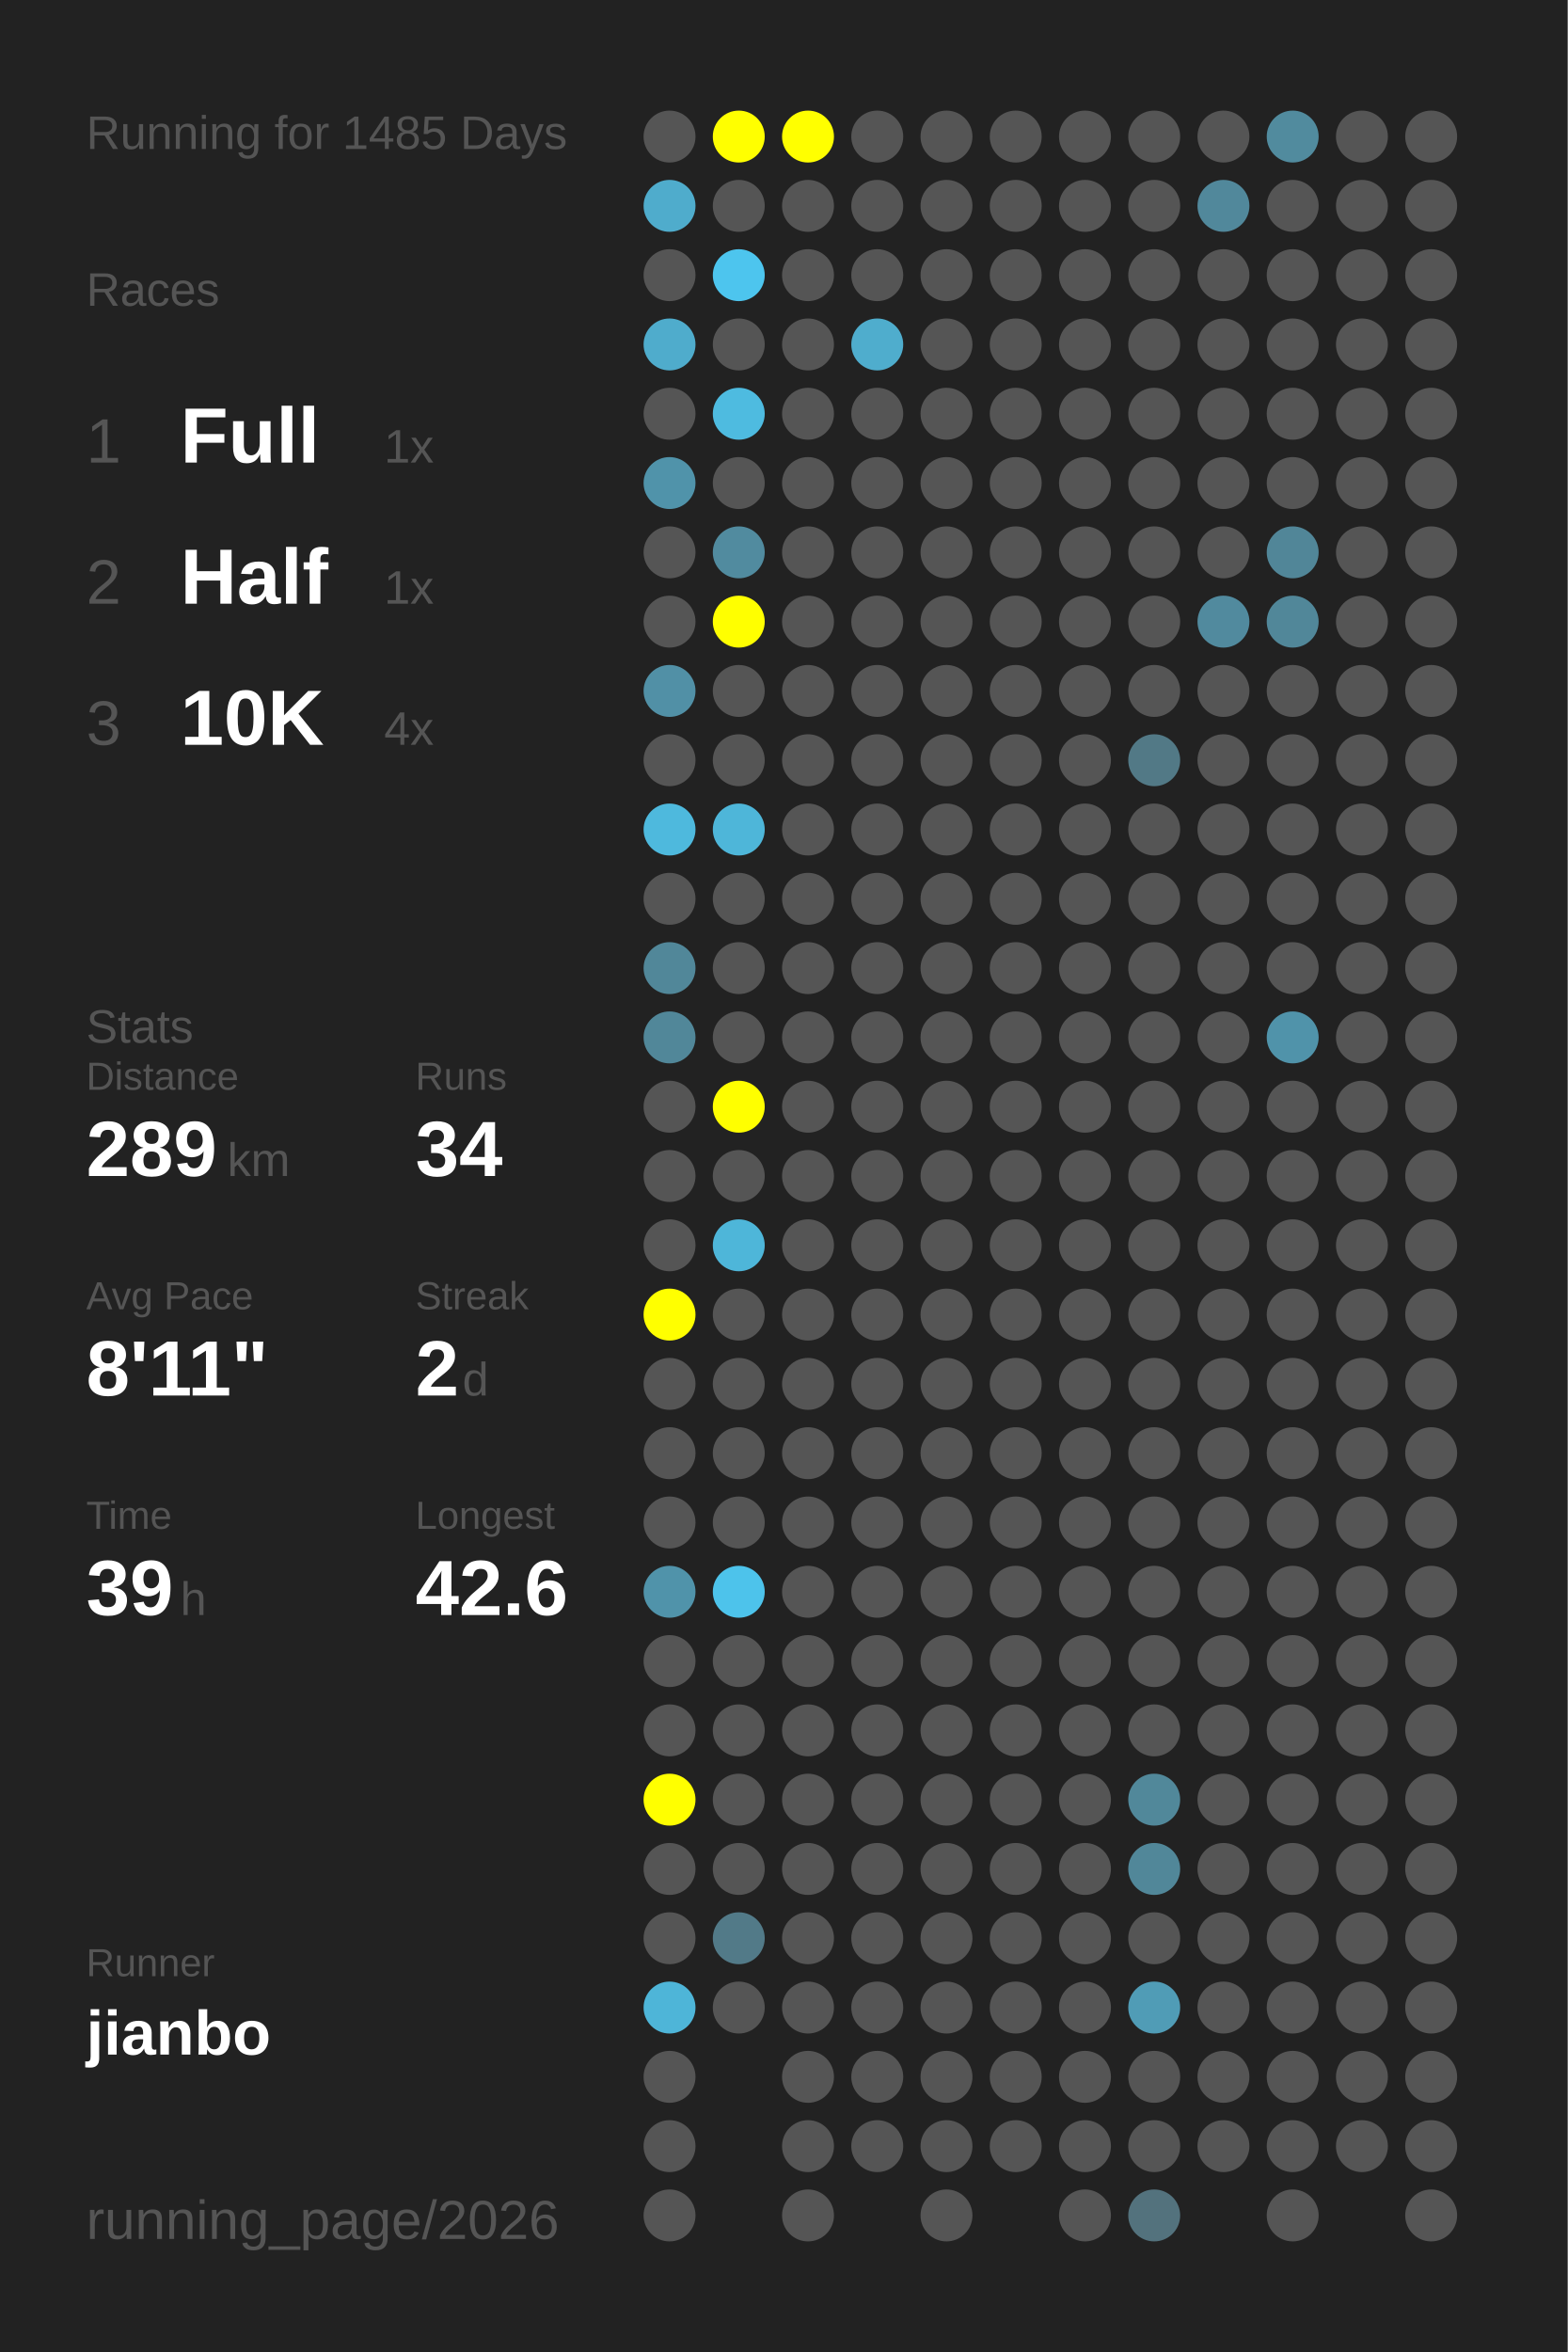
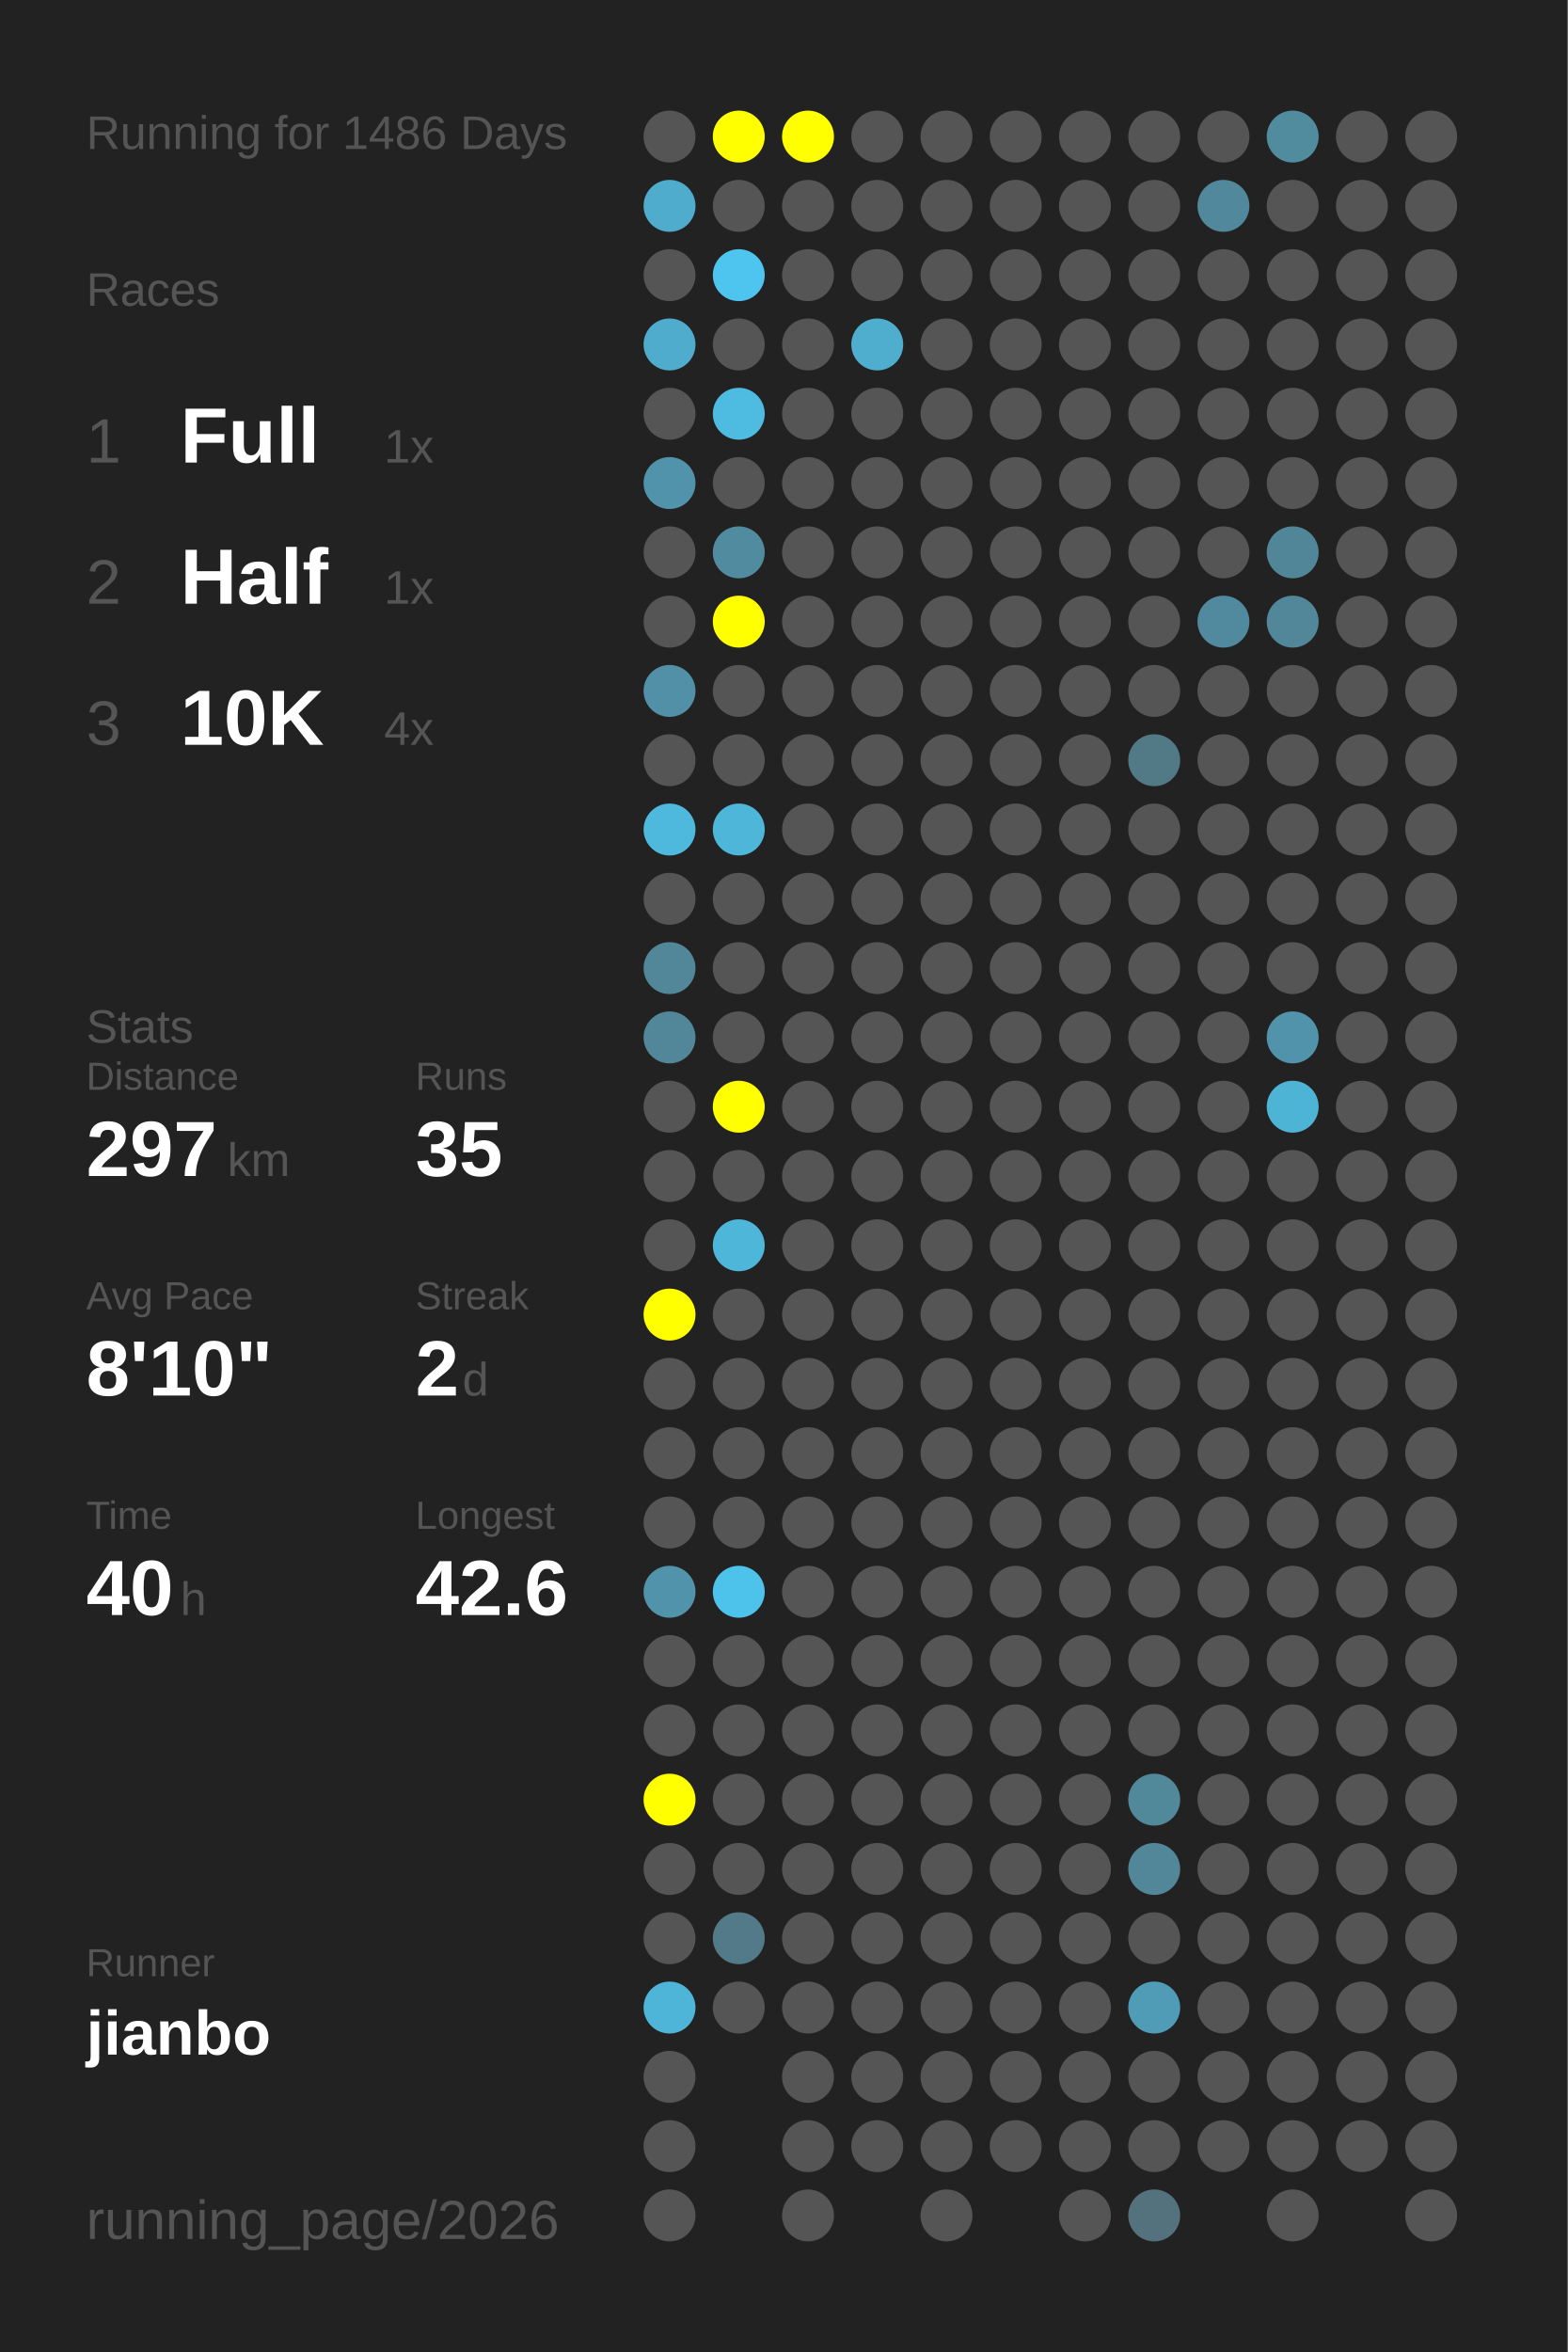
<svg xmlns="http://www.w3.org/2000/svg" baseProfile="full" height="300mm" version="1.1" viewBox="0,0,200,300" width="200mm">
  <defs />
  <rect fill="#222222" height="300" width="200" x="0" y="0" />
-   <text fill="#555555" style="font-size:6px; font-family:Arial;" x="11" y="19">Running for 1485 Days</text>
+   <text fill="#555555" style="font-size:6px; font-family:Arial;" x="11" y="19">Running for 1486 Days</text>
  <text fill="#555555" style="font-size:6px; font-family:Arial;" x="11" y="39">Races</text>
  <text fill="#555555" style="font-size:8px; font-family:Arial;" x="11" y="59">1</text>
  <text fill="#FFFFFF" style="font-size:10px; font-family:Arial; font-weight:bold;" x="23" y="59">Full</text>
  <text fill="#555555" style="font-size:6px; font-family:Arial;" x="49" y="59">1x</text>
  <text fill="#555555" style="font-size:8px; font-family:Arial;" x="11" y="77">2</text>
  <text fill="#FFFFFF" style="font-size:10px; font-family:Arial; font-weight:bold;" x="23" y="77">Half</text>
  <text fill="#555555" style="font-size:6px; font-family:Arial;" x="49" y="77">1x</text>
  <text fill="#555555" style="font-size:8px; font-family:Arial;" x="11" y="95">3</text>
  <text fill="#FFFFFF" style="font-size:10px; font-family:Arial; font-weight:bold;" x="23" y="95">10K</text>
  <text fill="#555555" style="font-size:6px; font-family:Arial;" x="49" y="95">4x</text>
  <text fill="#555555" style="font-size:6px; font-family:Arial;" x="11" y="133">Stats</text>
  <text fill="#555555" style="font-size:5px; font-family:Arial;" x="11" y="139">Distance</text>
-   <text fill="#FFFFFF" style="font-size:10px; font-family:Arial; font-weight:bold;" x="11" y="150">289</text>
+   <text fill="#FFFFFF" style="font-size:10px; font-family:Arial; font-weight:bold;" x="11" y="150">297</text>
  <text fill="#555555" style="font-size:6px; font-family:Arial;" x="29" y="150">km</text>
  <text fill="#555555" style="font-size:5px; font-family:Arial;" x="53" y="139">Runs</text>
-   <text fill="#FFFFFF" style="font-size:10px; font-family:Arial; font-weight:bold;" x="53" y="150">34</text>
+   <text fill="#FFFFFF" style="font-size:10px; font-family:Arial; font-weight:bold;" x="53" y="150">35</text>
  <text fill="#555555" style="font-size:5px; font-family:Arial;" x="11" y="167">Avg Pace</text>
-   <text fill="#FFFFFF" style="font-size:10px; font-family:Arial; font-weight:bold;" x="11" y="178">8'11"</text>
+   <text fill="#FFFFFF" style="font-size:10px; font-family:Arial; font-weight:bold;" x="11" y="178">8'10"</text>
  <text fill="#555555" style="font-size:5px; font-family:Arial;" x="53" y="167">Streak</text>
  <text fill="#FFFFFF" style="font-size:10px; font-family:Arial; font-weight:bold;" x="53" y="178">2</text>
  <text fill="#555555" style="font-size:6px; font-family:Arial;" x="59" y="178">d</text>
  <text fill="#555555" style="font-size:5px; font-family:Arial;" x="11" y="195">Time</text>
-   <text fill="#FFFFFF" style="font-size:10px; font-family:Arial; font-weight:bold;" x="11" y="206">39</text>
+   <text fill="#FFFFFF" style="font-size:10px; font-family:Arial; font-weight:bold;" x="11" y="206">40</text>
  <text fill="#555555" style="font-size:6px; font-family:Arial;" x="23" y="206">h</text>
  <text fill="#555555" style="font-size:5px; font-family:Arial;" x="53" y="195">Longest</text>
  <text fill="#FFFFFF" style="font-size:10px; font-family:Arial; font-weight:bold;" x="53" y="206">42.6</text>
  <text fill="#555555" style="font-size:5px; font-family:Arial;" x="11" y="252.065">Runner</text>
  <text fill="#FFFFFF" style="font-size:8px; font-family:Arial; font-weight:bold;" x="11" y="262.065">jianbo</text>
  <text fill="#555555" style="font-size:7px; font-family:Arial;" x="11" y="285.581">running_page/2026</text>
  <circle cx="85.417" cy="17.419" fill="#555555" r="3.312" />
  <circle cx="85.417" cy="26.258" fill="#4faccc" r="3.312" />
  <circle cx="85.417" cy="35.097" fill="#555555" r="3.312" />
  <circle cx="85.417" cy="43.935" fill="#4faccc" r="3.312" />
  <circle cx="85.417" cy="52.774" fill="#555555" r="3.312" />
  <circle cx="85.417" cy="61.613" fill="#5093aa" r="3.312" />
  <circle cx="85.417" cy="70.452" fill="#555555" r="3.312" />
  <circle cx="85.417" cy="79.29" fill="#555555" r="3.312" />
  <circle cx="85.417" cy="88.129" fill="#5190a6" r="3.312" />
  <circle cx="85.417" cy="96.968" fill="#555555" r="3.312" />
  <circle cx="85.417" cy="105.806" fill="#4eb9dd" r="3.312" />
  <circle cx="85.417" cy="114.645" fill="#555555" r="3.312" />
  <circle cx="85.417" cy="123.484" fill="#518799" r="3.312" />
  <circle cx="85.417" cy="132.323" fill="#518799" r="3.312" />
  <circle cx="85.417" cy="141.161" fill="#555555" r="3.312" />
  <circle cx="85.417" cy="150" fill="#555555" r="3.312" />
  <circle cx="85.417" cy="158.839" fill="#555555" r="3.312" />
  <circle cx="85.417" cy="167.677" fill="#FFFF00" r="3.312" />
  <circle cx="85.417" cy="176.516" fill="#555555" r="3.312" />
  <circle cx="85.417" cy="185.355" fill="#555555" r="3.312" />
  <circle cx="85.417" cy="194.194" fill="#555555" r="3.312" />
  <circle cx="85.417" cy="203.032" fill="#5093aa" r="3.312" />
  <circle cx="85.417" cy="211.871" fill="#555555" r="3.312" />
  <circle cx="85.417" cy="220.71" fill="#555555" r="3.312" />
  <circle cx="85.417" cy="229.548" fill="#FFFF00" r="3.312" />
  <circle cx="85.417" cy="238.387" fill="#555555" r="3.312" />
  <circle cx="85.417" cy="247.226" fill="#555555" r="3.312" />
  <circle cx="85.417" cy="256.065" fill="#4eb5d8" r="3.312" />
  <circle cx="85.417" cy="264.903" fill="#555555" r="3.312" />
  <circle cx="85.417" cy="273.742" fill="#555555" r="3.312" />
  <circle cx="85.417" cy="282.581" fill="#555555" r="3.312" />
  <circle cx="94.25" cy="17.419" fill="#FFFF00" r="3.312" />
  <circle cx="94.25" cy="26.258" fill="#555555" r="3.312" />
  <circle cx="94.25" cy="35.097" fill="#4dc5ee" r="3.312" />
  <circle cx="94.25" cy="43.935" fill="#555555" r="3.312" />
  <circle cx="94.25" cy="52.774" fill="#4ebbe0" r="3.312" />
  <circle cx="94.25" cy="61.613" fill="#555555" r="3.312" />
  <circle cx="94.25" cy="70.452" fill="#518b9f" r="3.312" />
  <circle cx="94.25" cy="79.29" fill="#FFFF00" r="3.312" />
  <circle cx="94.25" cy="88.129" fill="#555555" r="3.312" />
  <circle cx="94.25" cy="96.968" fill="#555555" r="3.312" />
  <circle cx="94.25" cy="105.806" fill="#4eb6d9" r="3.312" />
  <circle cx="94.25" cy="114.645" fill="#555555" r="3.312" />
  <circle cx="94.25" cy="123.484" fill="#555555" r="3.312" />
  <circle cx="94.25" cy="132.323" fill="#555555" r="3.312" />
  <circle cx="94.25" cy="141.161" fill="#FFFF00" r="3.312" />
  <circle cx="94.25" cy="150" fill="#555555" r="3.312" />
  <circle cx="94.25" cy="158.839" fill="#4eb6d9" r="3.312" />
  <circle cx="94.25" cy="167.677" fill="#555555" r="3.312" />
  <circle cx="94.25" cy="176.516" fill="#555555" r="3.312" />
  <circle cx="94.25" cy="185.355" fill="#555555" r="3.312" />
  <circle cx="94.25" cy="194.194" fill="#555555" r="3.312" />
  <circle cx="94.25" cy="203.032" fill="#4dc3eb" r="3.312" />
  <circle cx="94.25" cy="211.871" fill="#555555" r="3.312" />
  <circle cx="94.25" cy="220.71" fill="#555555" r="3.312" />
  <circle cx="94.25" cy="229.548" fill="#555555" r="3.312" />
  <circle cx="94.25" cy="238.387" fill="#555555" r="3.312" />
  <circle cx="94.25" cy="247.226" fill="#527a88" r="3.312" />
  <circle cx="94.25" cy="256.065" fill="#555555" r="3.312" />
  <circle cx="103.083" cy="17.419" fill="#FFFF00" r="3.312" />
  <circle cx="103.083" cy="26.258" fill="#555555" r="3.312" />
  <circle cx="103.083" cy="35.097" fill="#555555" r="3.312" />
  <circle cx="103.083" cy="43.935" fill="#555555" r="3.312" />
  <circle cx="103.083" cy="52.774" fill="#555555" r="3.312" />
  <circle cx="103.083" cy="61.613" fill="#555555" r="3.312" />
  <circle cx="103.083" cy="70.452" fill="#555555" r="3.312" />
  <circle cx="103.083" cy="79.29" fill="#555555" r="3.312" />
  <circle cx="103.083" cy="88.129" fill="#555555" r="3.312" />
  <circle cx="103.083" cy="96.968" fill="#555555" r="3.312" />
  <circle cx="103.083" cy="105.806" fill="#555555" r="3.312" />
  <circle cx="103.083" cy="114.645" fill="#555555" r="3.312" />
  <circle cx="103.083" cy="123.484" fill="#555555" r="3.312" />
  <circle cx="103.083" cy="132.323" fill="#555555" r="3.312" />
  <circle cx="103.083" cy="141.161" fill="#555555" r="3.312" />
  <circle cx="103.083" cy="150" fill="#555555" r="3.312" />
  <circle cx="103.083" cy="158.839" fill="#555555" r="3.312" />
  <circle cx="103.083" cy="167.677" fill="#555555" r="3.312" />
  <circle cx="103.083" cy="176.516" fill="#555555" r="3.312" />
  <circle cx="103.083" cy="185.355" fill="#555555" r="3.312" />
  <circle cx="103.083" cy="194.194" fill="#555555" r="3.312" />
  <circle cx="103.083" cy="203.032" fill="#555555" r="3.312" />
  <circle cx="103.083" cy="211.871" fill="#555555" r="3.312" />
  <circle cx="103.083" cy="220.71" fill="#555555" r="3.312" />
  <circle cx="103.083" cy="229.548" fill="#555555" r="3.312" />
  <circle cx="103.083" cy="238.387" fill="#555555" r="3.312" />
  <circle cx="103.083" cy="247.226" fill="#555555" r="3.312" />
  <circle cx="103.083" cy="256.065" fill="#555555" r="3.312" />
  <circle cx="103.083" cy="264.903" fill="#555555" r="3.312" />
  <circle cx="103.083" cy="273.742" fill="#555555" r="3.312" />
  <circle cx="103.083" cy="282.581" fill="#555555" r="3.312" />
  <circle cx="111.917" cy="17.419" fill="#555555" r="3.312" />
  <circle cx="111.917" cy="26.258" fill="#555555" r="3.312" />
  <circle cx="111.917" cy="35.097" fill="#555555" r="3.312" />
  <circle cx="111.917" cy="43.935" fill="#4fadcd" r="3.312" />
  <circle cx="111.917" cy="52.774" fill="#555555" r="3.312" />
  <circle cx="111.917" cy="61.613" fill="#555555" r="3.312" />
  <circle cx="111.917" cy="70.452" fill="#555555" r="3.312" />
  <circle cx="111.917" cy="79.29" fill="#555555" r="3.312" />
  <circle cx="111.917" cy="88.129" fill="#555555" r="3.312" />
  <circle cx="111.917" cy="96.968" fill="#555555" r="3.312" />
  <circle cx="111.917" cy="105.806" fill="#555555" r="3.312" />
  <circle cx="111.917" cy="114.645" fill="#555555" r="3.312" />
  <circle cx="111.917" cy="123.484" fill="#555555" r="3.312" />
  <circle cx="111.917" cy="132.323" fill="#555555" r="3.312" />
  <circle cx="111.917" cy="141.161" fill="#555555" r="3.312" />
  <circle cx="111.917" cy="150" fill="#555555" r="3.312" />
  <circle cx="111.917" cy="158.839" fill="#555555" r="3.312" />
  <circle cx="111.917" cy="167.677" fill="#555555" r="3.312" />
  <circle cx="111.917" cy="176.516" fill="#555555" r="3.312" />
  <circle cx="111.917" cy="185.355" fill="#555555" r="3.312" />
  <circle cx="111.917" cy="194.194" fill="#555555" r="3.312" />
  <circle cx="111.917" cy="203.032" fill="#555555" r="3.312" />
  <circle cx="111.917" cy="211.871" fill="#555555" r="3.312" />
  <circle cx="111.917" cy="220.71" fill="#555555" r="3.312" />
  <circle cx="111.917" cy="229.548" fill="#555555" r="3.312" />
  <circle cx="111.917" cy="238.387" fill="#555555" r="3.312" />
  <circle cx="111.917" cy="247.226" fill="#555555" r="3.312" />
  <circle cx="111.917" cy="256.065" fill="#555555" r="3.312" />
  <circle cx="111.917" cy="264.903" fill="#555555" r="3.312" />
  <circle cx="111.917" cy="273.742" fill="#555555" r="3.312" />
  <circle cx="120.75" cy="17.419" fill="#555555" r="3.312" />
  <circle cx="120.75" cy="26.258" fill="#555555" r="3.312" />
  <circle cx="120.75" cy="35.097" fill="#555555" r="3.312" />
  <circle cx="120.75" cy="43.935" fill="#555555" r="3.312" />
  <circle cx="120.75" cy="52.774" fill="#555555" r="3.312" />
  <circle cx="120.75" cy="61.613" fill="#555555" r="3.312" />
  <circle cx="120.75" cy="70.452" fill="#555555" r="3.312" />
  <circle cx="120.75" cy="79.29" fill="#555555" r="3.312" />
  <circle cx="120.75" cy="88.129" fill="#555555" r="3.312" />
  <circle cx="120.75" cy="96.968" fill="#555555" r="3.312" />
  <circle cx="120.75" cy="105.806" fill="#555555" r="3.312" />
  <circle cx="120.75" cy="114.645" fill="#555555" r="3.312" />
  <circle cx="120.75" cy="123.484" fill="#555555" r="3.312" />
  <circle cx="120.75" cy="132.323" fill="#555555" r="3.312" />
  <circle cx="120.75" cy="141.161" fill="#555555" r="3.312" />
  <circle cx="120.75" cy="150" fill="#555555" r="3.312" />
  <circle cx="120.75" cy="158.839" fill="#555555" r="3.312" />
  <circle cx="120.75" cy="167.677" fill="#555555" r="3.312" />
  <circle cx="120.75" cy="176.516" fill="#555555" r="3.312" />
  <circle cx="120.75" cy="185.355" fill="#555555" r="3.312" />
  <circle cx="120.75" cy="194.194" fill="#555555" r="3.312" />
  <circle cx="120.75" cy="203.032" fill="#555555" r="3.312" />
  <circle cx="120.75" cy="211.871" fill="#555555" r="3.312" />
  <circle cx="120.75" cy="220.71" fill="#555555" r="3.312" />
  <circle cx="120.75" cy="229.548" fill="#555555" r="3.312" />
  <circle cx="120.75" cy="238.387" fill="#555555" r="3.312" />
  <circle cx="120.75" cy="247.226" fill="#555555" r="3.312" />
  <circle cx="120.75" cy="256.065" fill="#555555" r="3.312" />
  <circle cx="120.75" cy="264.903" fill="#555555" r="3.312" />
  <circle cx="120.75" cy="273.742" fill="#555555" r="3.312" />
  <circle cx="120.75" cy="282.581" fill="#555555" r="3.312" />
  <circle cx="129.583" cy="17.419" fill="#555555" r="3.312" />
  <circle cx="129.583" cy="26.258" fill="#555555" r="3.312" />
  <circle cx="129.583" cy="35.097" fill="#555555" r="3.312" />
  <circle cx="129.583" cy="43.935" fill="#555555" r="3.312" />
  <circle cx="129.583" cy="52.774" fill="#555555" r="3.312" />
  <circle cx="129.583" cy="61.613" fill="#555555" r="3.312" />
  <circle cx="129.583" cy="70.452" fill="#555555" r="3.312" />
  <circle cx="129.583" cy="79.29" fill="#555555" r="3.312" />
  <circle cx="129.583" cy="88.129" fill="#555555" r="3.312" />
  <circle cx="129.583" cy="96.968" fill="#555555" r="3.312" />
  <circle cx="129.583" cy="105.806" fill="#555555" r="3.312" />
  <circle cx="129.583" cy="114.645" fill="#555555" r="3.312" />
  <circle cx="129.583" cy="123.484" fill="#555555" r="3.312" />
  <circle cx="129.583" cy="132.323" fill="#555555" r="3.312" />
  <circle cx="129.583" cy="141.161" fill="#555555" r="3.312" />
  <circle cx="129.583" cy="150" fill="#555555" r="3.312" />
  <circle cx="129.583" cy="158.839" fill="#555555" r="3.312" />
  <circle cx="129.583" cy="167.677" fill="#555555" r="3.312" />
  <circle cx="129.583" cy="176.516" fill="#555555" r="3.312" />
  <circle cx="129.583" cy="185.355" fill="#555555" r="3.312" />
  <circle cx="129.583" cy="194.194" fill="#555555" r="3.312" />
  <circle cx="129.583" cy="203.032" fill="#555555" r="3.312" />
  <circle cx="129.583" cy="211.871" fill="#555555" r="3.312" />
  <circle cx="129.583" cy="220.71" fill="#555555" r="3.312" />
  <circle cx="129.583" cy="229.548" fill="#555555" r="3.312" />
  <circle cx="129.583" cy="238.387" fill="#555555" r="3.312" />
  <circle cx="129.583" cy="247.226" fill="#555555" r="3.312" />
  <circle cx="129.583" cy="256.065" fill="#555555" r="3.312" />
  <circle cx="129.583" cy="264.903" fill="#555555" r="3.312" />
  <circle cx="129.583" cy="273.742" fill="#555555" r="3.312" />
  <circle cx="138.417" cy="17.419" fill="#555555" r="3.312" />
  <circle cx="138.417" cy="26.258" fill="#555555" r="3.312" />
  <circle cx="138.417" cy="35.097" fill="#555555" r="3.312" />
  <circle cx="138.417" cy="43.935" fill="#555555" r="3.312" />
  <circle cx="138.417" cy="52.774" fill="#555555" r="3.312" />
  <circle cx="138.417" cy="61.613" fill="#555555" r="3.312" />
  <circle cx="138.417" cy="70.452" fill="#555555" r="3.312" />
  <circle cx="138.417" cy="79.29" fill="#555555" r="3.312" />
  <circle cx="138.417" cy="88.129" fill="#555555" r="3.312" />
  <circle cx="138.417" cy="96.968" fill="#555555" r="3.312" />
  <circle cx="138.417" cy="105.806" fill="#555555" r="3.312" />
  <circle cx="138.417" cy="114.645" fill="#555555" r="3.312" />
  <circle cx="138.417" cy="123.484" fill="#555555" r="3.312" />
  <circle cx="138.417" cy="132.323" fill="#555555" r="3.312" />
  <circle cx="138.417" cy="141.161" fill="#555555" r="3.312" />
  <circle cx="138.417" cy="150" fill="#555555" r="3.312" />
  <circle cx="138.417" cy="158.839" fill="#555555" r="3.312" />
  <circle cx="138.417" cy="167.677" fill="#555555" r="3.312" />
  <circle cx="138.417" cy="176.516" fill="#555555" r="3.312" />
  <circle cx="138.417" cy="185.355" fill="#555555" r="3.312" />
  <circle cx="138.417" cy="194.194" fill="#555555" r="3.312" />
  <circle cx="138.417" cy="203.032" fill="#555555" r="3.312" />
  <circle cx="138.417" cy="211.871" fill="#555555" r="3.312" />
  <circle cx="138.417" cy="220.71" fill="#555555" r="3.312" />
  <circle cx="138.417" cy="229.548" fill="#555555" r="3.312" />
  <circle cx="138.417" cy="238.387" fill="#555555" r="3.312" />
  <circle cx="138.417" cy="247.226" fill="#555555" r="3.312" />
  <circle cx="138.417" cy="256.065" fill="#555555" r="3.312" />
  <circle cx="138.417" cy="264.903" fill="#555555" r="3.312" />
  <circle cx="138.417" cy="273.742" fill="#555555" r="3.312" />
  <circle cx="138.417" cy="282.581" fill="#555555" r="3.312" />
  <circle cx="147.25" cy="17.419" fill="#555555" r="3.312" />
  <circle cx="147.25" cy="26.258" fill="#555555" r="3.312" />
  <circle cx="147.25" cy="35.097" fill="#555555" r="3.312" />
  <circle cx="147.25" cy="43.935" fill="#555555" r="3.312" />
  <circle cx="147.25" cy="52.774" fill="#555555" r="3.312" />
  <circle cx="147.25" cy="61.613" fill="#555555" r="3.312" />
  <circle cx="147.25" cy="70.452" fill="#555555" r="3.312" />
  <circle cx="147.25" cy="79.29" fill="#555555" r="3.312" />
  <circle cx="147.25" cy="88.129" fill="#555555" r="3.312" />
  <circle cx="147.25" cy="96.968" fill="#527986" r="3.312" />
  <circle cx="147.25" cy="105.806" fill="#555555" r="3.312" />
  <circle cx="147.25" cy="114.645" fill="#555555" r="3.312" />
  <circle cx="147.25" cy="123.484" fill="#555555" r="3.312" />
  <circle cx="147.25" cy="132.323" fill="#555555" r="3.312" />
  <circle cx="147.25" cy="141.161" fill="#555555" r="3.312" />
  <circle cx="147.25" cy="150" fill="#555555" r="3.312" />
  <circle cx="147.25" cy="158.839" fill="#555555" r="3.312" />
  <circle cx="147.25" cy="167.677" fill="#555555" r="3.312" />
  <circle cx="147.25" cy="176.516" fill="#555555" r="3.312" />
  <circle cx="147.25" cy="185.355" fill="#555555" r="3.312" />
  <circle cx="147.25" cy="194.194" fill="#555555" r="3.312" />
  <circle cx="147.25" cy="203.032" fill="#555555" r="3.312" />
  <circle cx="147.25" cy="211.871" fill="#555555" r="3.312" />
  <circle cx="147.25" cy="220.71" fill="#555555" r="3.312" />
  <circle cx="147.25" cy="229.548" fill="#51889a" r="3.312" />
  <circle cx="147.25" cy="238.387" fill="#518799" r="3.312" />
  <circle cx="147.25" cy="247.226" fill="#555555" r="3.312" />
  <circle cx="147.25" cy="256.065" fill="#509cb6" r="3.312" />
  <circle cx="147.25" cy="264.903" fill="#555555" r="3.312" />
  <circle cx="147.25" cy="273.742" fill="#555555" r="3.312" />
  <circle cx="147.25" cy="282.581" fill="#53727d" r="3.312" />
  <circle cx="156.083" cy="17.419" fill="#555555" r="3.312" />
  <circle cx="156.083" cy="26.258" fill="#51889b" r="3.312" />
  <circle cx="156.083" cy="35.097" fill="#555555" r="3.312" />
  <circle cx="156.083" cy="43.935" fill="#555555" r="3.312" />
  <circle cx="156.083" cy="52.774" fill="#555555" r="3.312" />
  <circle cx="156.083" cy="61.613" fill="#555555" r="3.312" />
  <circle cx="156.083" cy="70.452" fill="#555555" r="3.312" />
  <circle cx="156.083" cy="79.29" fill="#518a9e" r="3.312" />
  <circle cx="156.083" cy="88.129" fill="#555555" r="3.312" />
  <circle cx="156.083" cy="96.968" fill="#555555" r="3.312" />
  <circle cx="156.083" cy="105.806" fill="#555555" r="3.312" />
  <circle cx="156.083" cy="114.645" fill="#555555" r="3.312" />
  <circle cx="156.083" cy="123.484" fill="#555555" r="3.312" />
  <circle cx="156.083" cy="132.323" fill="#555555" r="3.312" />
  <circle cx="156.083" cy="141.161" fill="#555555" r="3.312" />
  <circle cx="156.083" cy="150" fill="#555555" r="3.312" />
  <circle cx="156.083" cy="158.839" fill="#555555" r="3.312" />
  <circle cx="156.083" cy="167.677" fill="#555555" r="3.312" />
  <circle cx="156.083" cy="176.516" fill="#555555" r="3.312" />
  <circle cx="156.083" cy="185.355" fill="#555555" r="3.312" />
  <circle cx="156.083" cy="194.194" fill="#555555" r="3.312" />
  <circle cx="156.083" cy="203.032" fill="#555555" r="3.312" />
  <circle cx="156.083" cy="211.871" fill="#555555" r="3.312" />
  <circle cx="156.083" cy="220.71" fill="#555555" r="3.312" />
  <circle cx="156.083" cy="229.548" fill="#555555" r="3.312" />
  <circle cx="156.083" cy="238.387" fill="#555555" r="3.312" />
  <circle cx="156.083" cy="247.226" fill="#555555" r="3.312" />
  <circle cx="156.083" cy="256.065" fill="#555555" r="3.312" />
  <circle cx="156.083" cy="264.903" fill="#555555" r="3.312" />
  <circle cx="156.083" cy="273.742" fill="#555555" r="3.312" />
  <circle cx="164.917" cy="17.419" fill="#518b9e" r="3.312" />
  <circle cx="164.917" cy="26.258" fill="#555555" r="3.312" />
  <circle cx="164.917" cy="35.097" fill="#555555" r="3.312" />
  <circle cx="164.917" cy="43.935" fill="#555555" r="3.312" />
  <circle cx="164.917" cy="52.774" fill="#555555" r="3.312" />
  <circle cx="164.917" cy="61.613" fill="#555555" r="3.312" />
  <circle cx="164.917" cy="70.452" fill="#518698" r="3.312" />
  <circle cx="164.917" cy="79.29" fill="#518799" r="3.312" />
  <circle cx="164.917" cy="88.129" fill="#555555" r="3.312" />
  <circle cx="164.917" cy="96.968" fill="#555555" r="3.312" />
  <circle cx="164.917" cy="105.806" fill="#555555" r="3.312" />
  <circle cx="164.917" cy="114.645" fill="#555555" r="3.312" />
  <circle cx="164.917" cy="123.484" fill="#555555" r="3.312" />
  <circle cx="164.917" cy="132.323" fill="#5093aa" r="3.312" />
-   <circle cx="164.917" cy="141.161" fill="#555555" r="3.312" />
+   <circle cx="164.917" cy="141.161" fill="#4eb4d6" r="3.312" />
  <circle cx="164.917" cy="150" fill="#555555" r="3.312" />
  <circle cx="164.917" cy="158.839" fill="#555555" r="3.312" />
  <circle cx="164.917" cy="167.677" fill="#555555" r="3.312" />
  <circle cx="164.917" cy="176.516" fill="#555555" r="3.312" />
  <circle cx="164.917" cy="185.355" fill="#555555" r="3.312" />
  <circle cx="164.917" cy="194.194" fill="#555555" r="3.312" />
  <circle cx="164.917" cy="203.032" fill="#555555" r="3.312" />
  <circle cx="164.917" cy="211.871" fill="#555555" r="3.312" />
  <circle cx="164.917" cy="220.71" fill="#555555" r="3.312" />
  <circle cx="164.917" cy="229.548" fill="#555555" r="3.312" />
  <circle cx="164.917" cy="238.387" fill="#555555" r="3.312" />
  <circle cx="164.917" cy="247.226" fill="#555555" r="3.312" />
  <circle cx="164.917" cy="256.065" fill="#555555" r="3.312" />
  <circle cx="164.917" cy="264.903" fill="#555555" r="3.312" />
  <circle cx="164.917" cy="273.742" fill="#555555" r="3.312" />
  <circle cx="164.917" cy="282.581" fill="#555555" r="3.312" />
  <circle cx="173.75" cy="17.419" fill="#555555" r="3.312" />
  <circle cx="173.75" cy="26.258" fill="#555555" r="3.312" />
  <circle cx="173.75" cy="35.097" fill="#555555" r="3.312" />
  <circle cx="173.75" cy="43.935" fill="#555555" r="3.312" />
  <circle cx="173.75" cy="52.774" fill="#555555" r="3.312" />
  <circle cx="173.75" cy="61.613" fill="#555555" r="3.312" />
  <circle cx="173.75" cy="70.452" fill="#555555" r="3.312" />
  <circle cx="173.75" cy="79.29" fill="#555555" r="3.312" />
  <circle cx="173.75" cy="88.129" fill="#555555" r="3.312" />
  <circle cx="173.75" cy="96.968" fill="#555555" r="3.312" />
  <circle cx="173.75" cy="105.806" fill="#555555" r="3.312" />
  <circle cx="173.75" cy="114.645" fill="#555555" r="3.312" />
  <circle cx="173.75" cy="123.484" fill="#555555" r="3.312" />
  <circle cx="173.75" cy="132.323" fill="#555555" r="3.312" />
  <circle cx="173.75" cy="141.161" fill="#555555" r="3.312" />
  <circle cx="173.75" cy="150" fill="#555555" r="3.312" />
  <circle cx="173.75" cy="158.839" fill="#555555" r="3.312" />
  <circle cx="173.75" cy="167.677" fill="#555555" r="3.312" />
  <circle cx="173.75" cy="176.516" fill="#555555" r="3.312" />
  <circle cx="173.75" cy="185.355" fill="#555555" r="3.312" />
  <circle cx="173.75" cy="194.194" fill="#555555" r="3.312" />
  <circle cx="173.75" cy="203.032" fill="#555555" r="3.312" />
  <circle cx="173.75" cy="211.871" fill="#555555" r="3.312" />
  <circle cx="173.75" cy="220.71" fill="#555555" r="3.312" />
  <circle cx="173.75" cy="229.548" fill="#555555" r="3.312" />
  <circle cx="173.75" cy="238.387" fill="#555555" r="3.312" />
  <circle cx="173.75" cy="247.226" fill="#555555" r="3.312" />
  <circle cx="173.75" cy="256.065" fill="#555555" r="3.312" />
  <circle cx="173.75" cy="264.903" fill="#555555" r="3.312" />
  <circle cx="173.75" cy="273.742" fill="#555555" r="3.312" />
  <circle cx="182.583" cy="17.419" fill="#555555" r="3.312" />
  <circle cx="182.583" cy="26.258" fill="#555555" r="3.312" />
  <circle cx="182.583" cy="35.097" fill="#555555" r="3.312" />
  <circle cx="182.583" cy="43.935" fill="#555555" r="3.312" />
  <circle cx="182.583" cy="52.774" fill="#555555" r="3.312" />
  <circle cx="182.583" cy="61.613" fill="#555555" r="3.312" />
  <circle cx="182.583" cy="70.452" fill="#555555" r="3.312" />
  <circle cx="182.583" cy="79.29" fill="#555555" r="3.312" />
  <circle cx="182.583" cy="88.129" fill="#555555" r="3.312" />
  <circle cx="182.583" cy="96.968" fill="#555555" r="3.312" />
  <circle cx="182.583" cy="105.806" fill="#555555" r="3.312" />
  <circle cx="182.583" cy="114.645" fill="#555555" r="3.312" />
  <circle cx="182.583" cy="123.484" fill="#555555" r="3.312" />
  <circle cx="182.583" cy="132.323" fill="#555555" r="3.312" />
  <circle cx="182.583" cy="141.161" fill="#555555" r="3.312" />
  <circle cx="182.583" cy="150" fill="#555555" r="3.312" />
  <circle cx="182.583" cy="158.839" fill="#555555" r="3.312" />
  <circle cx="182.583" cy="167.677" fill="#555555" r="3.312" />
  <circle cx="182.583" cy="176.516" fill="#555555" r="3.312" />
  <circle cx="182.583" cy="185.355" fill="#555555" r="3.312" />
  <circle cx="182.583" cy="194.194" fill="#555555" r="3.312" />
  <circle cx="182.583" cy="203.032" fill="#555555" r="3.312" />
  <circle cx="182.583" cy="211.871" fill="#555555" r="3.312" />
  <circle cx="182.583" cy="220.71" fill="#555555" r="3.312" />
  <circle cx="182.583" cy="229.548" fill="#555555" r="3.312" />
  <circle cx="182.583" cy="238.387" fill="#555555" r="3.312" />
  <circle cx="182.583" cy="247.226" fill="#555555" r="3.312" />
  <circle cx="182.583" cy="256.065" fill="#555555" r="3.312" />
  <circle cx="182.583" cy="264.903" fill="#555555" r="3.312" />
  <circle cx="182.583" cy="273.742" fill="#555555" r="3.312" />
  <circle cx="182.583" cy="282.581" fill="#555555" r="3.312" />
</svg>
